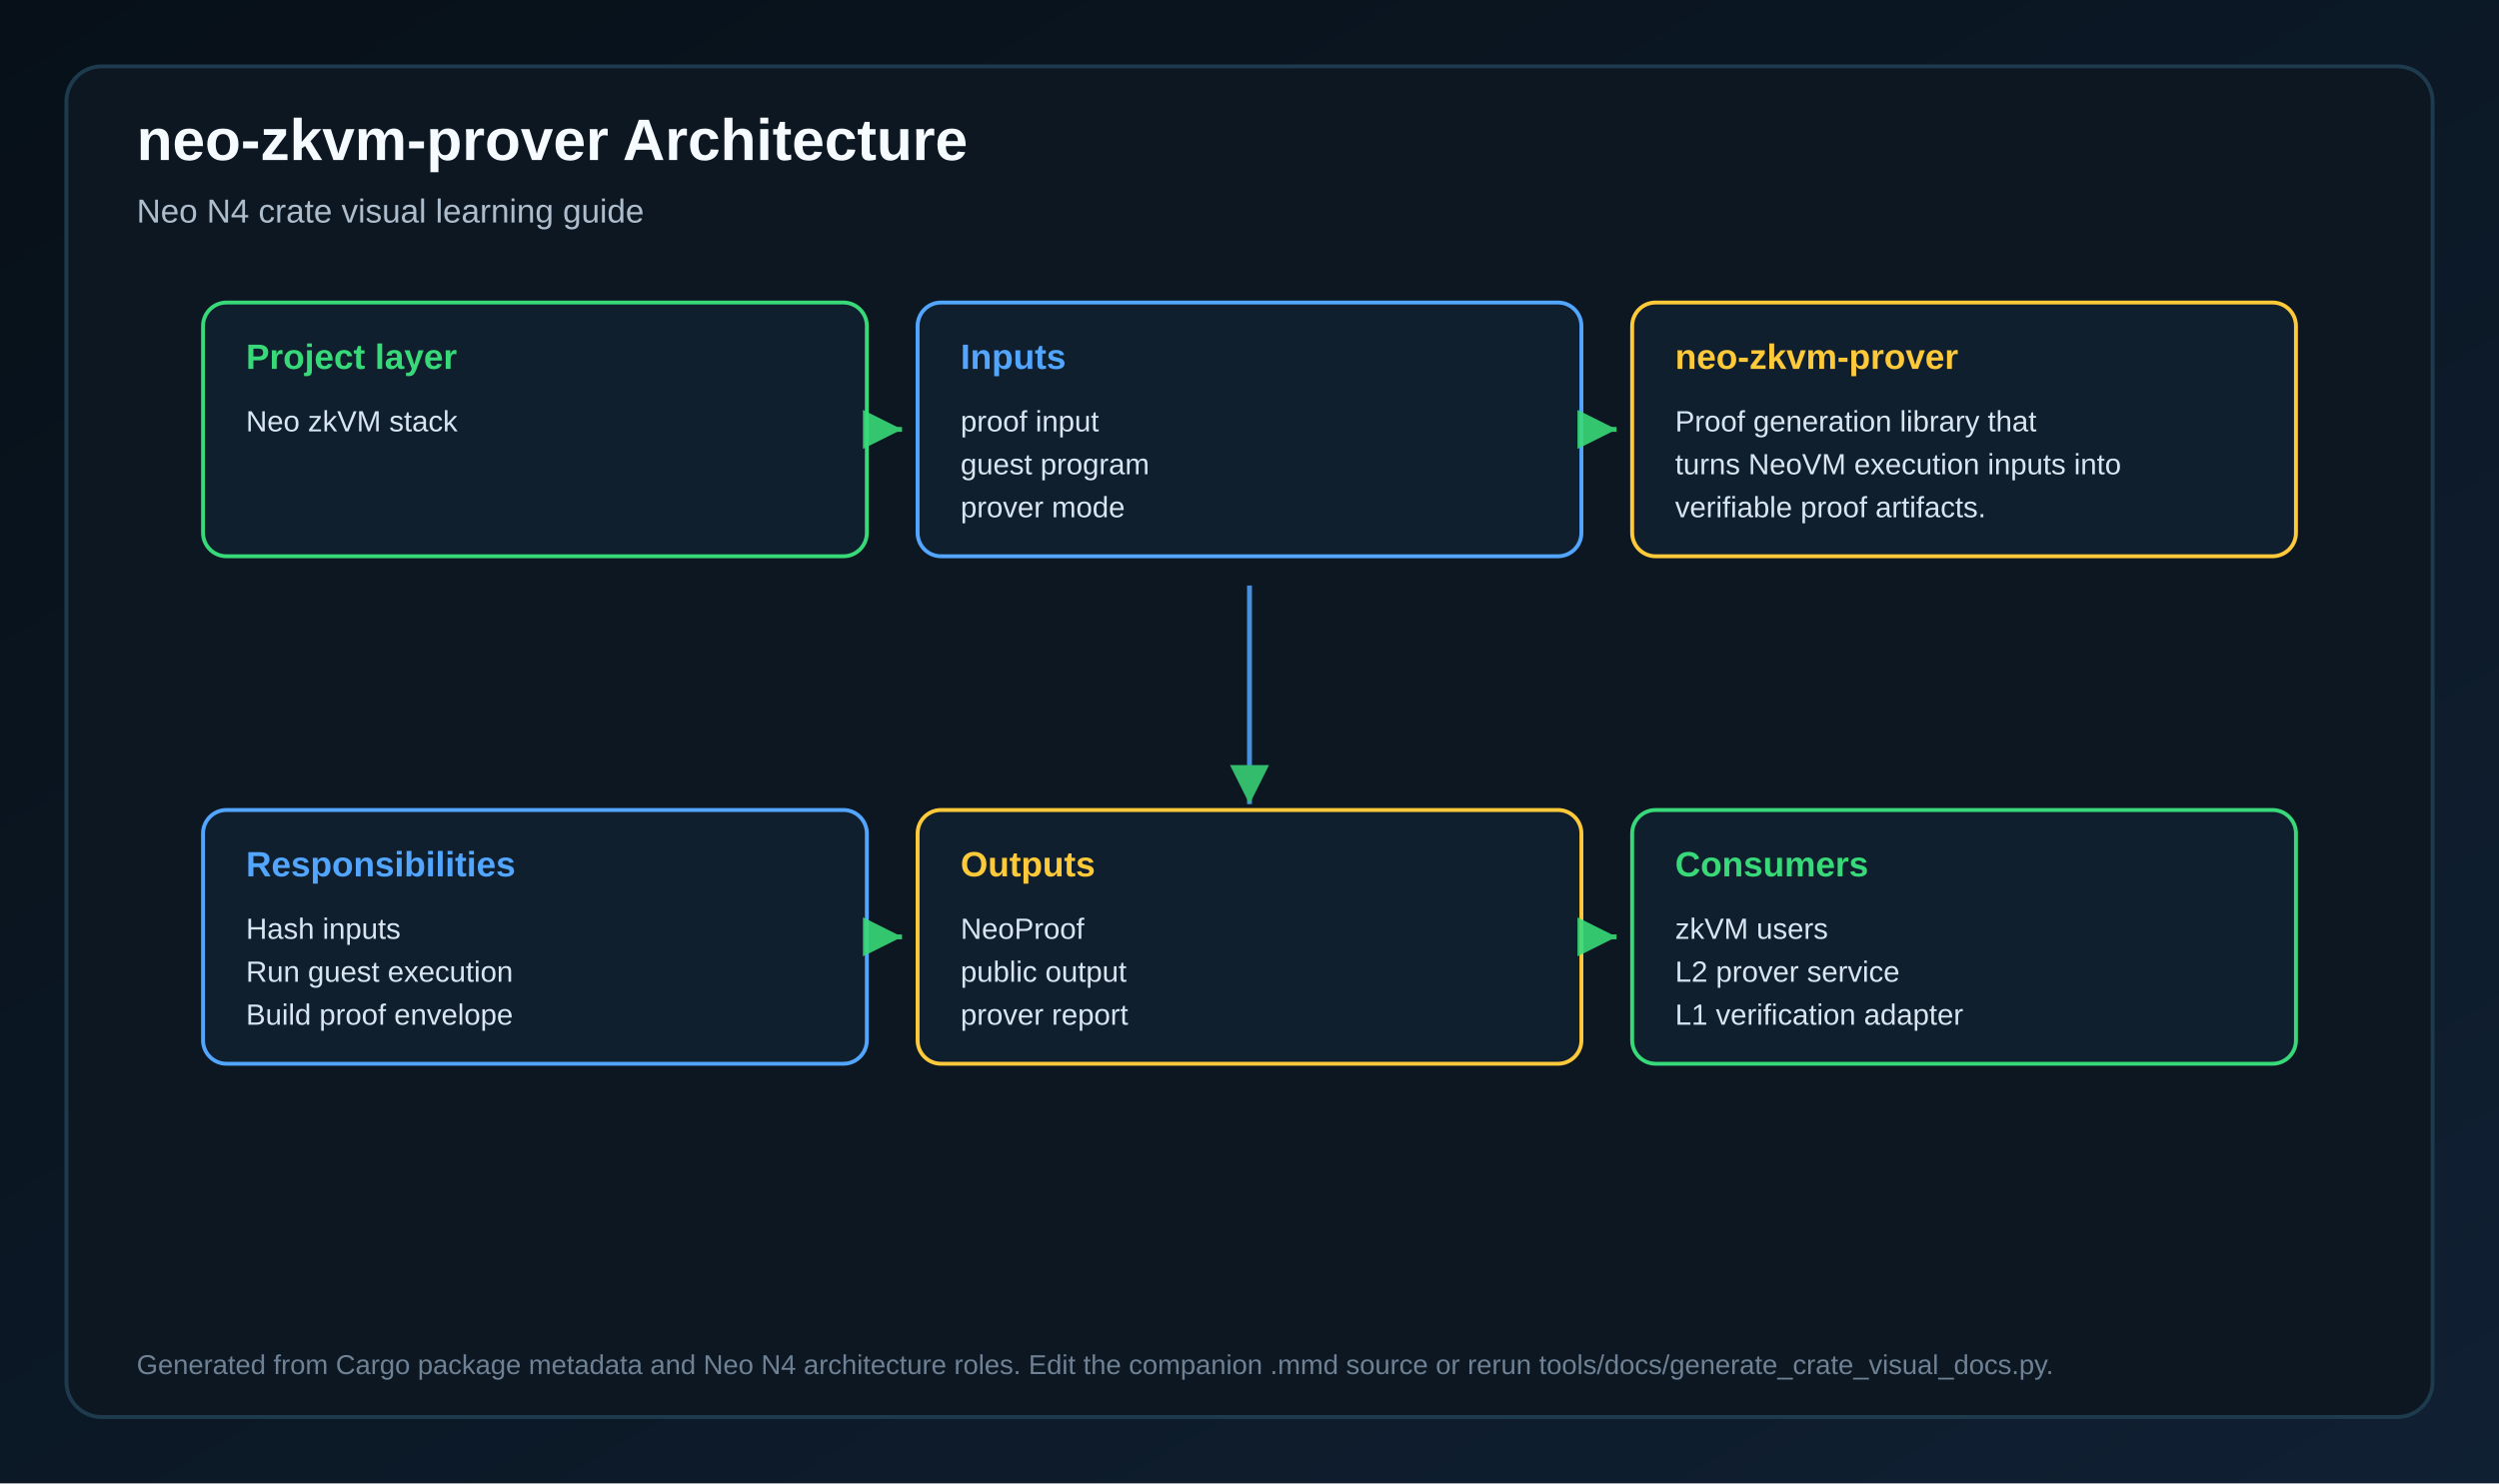
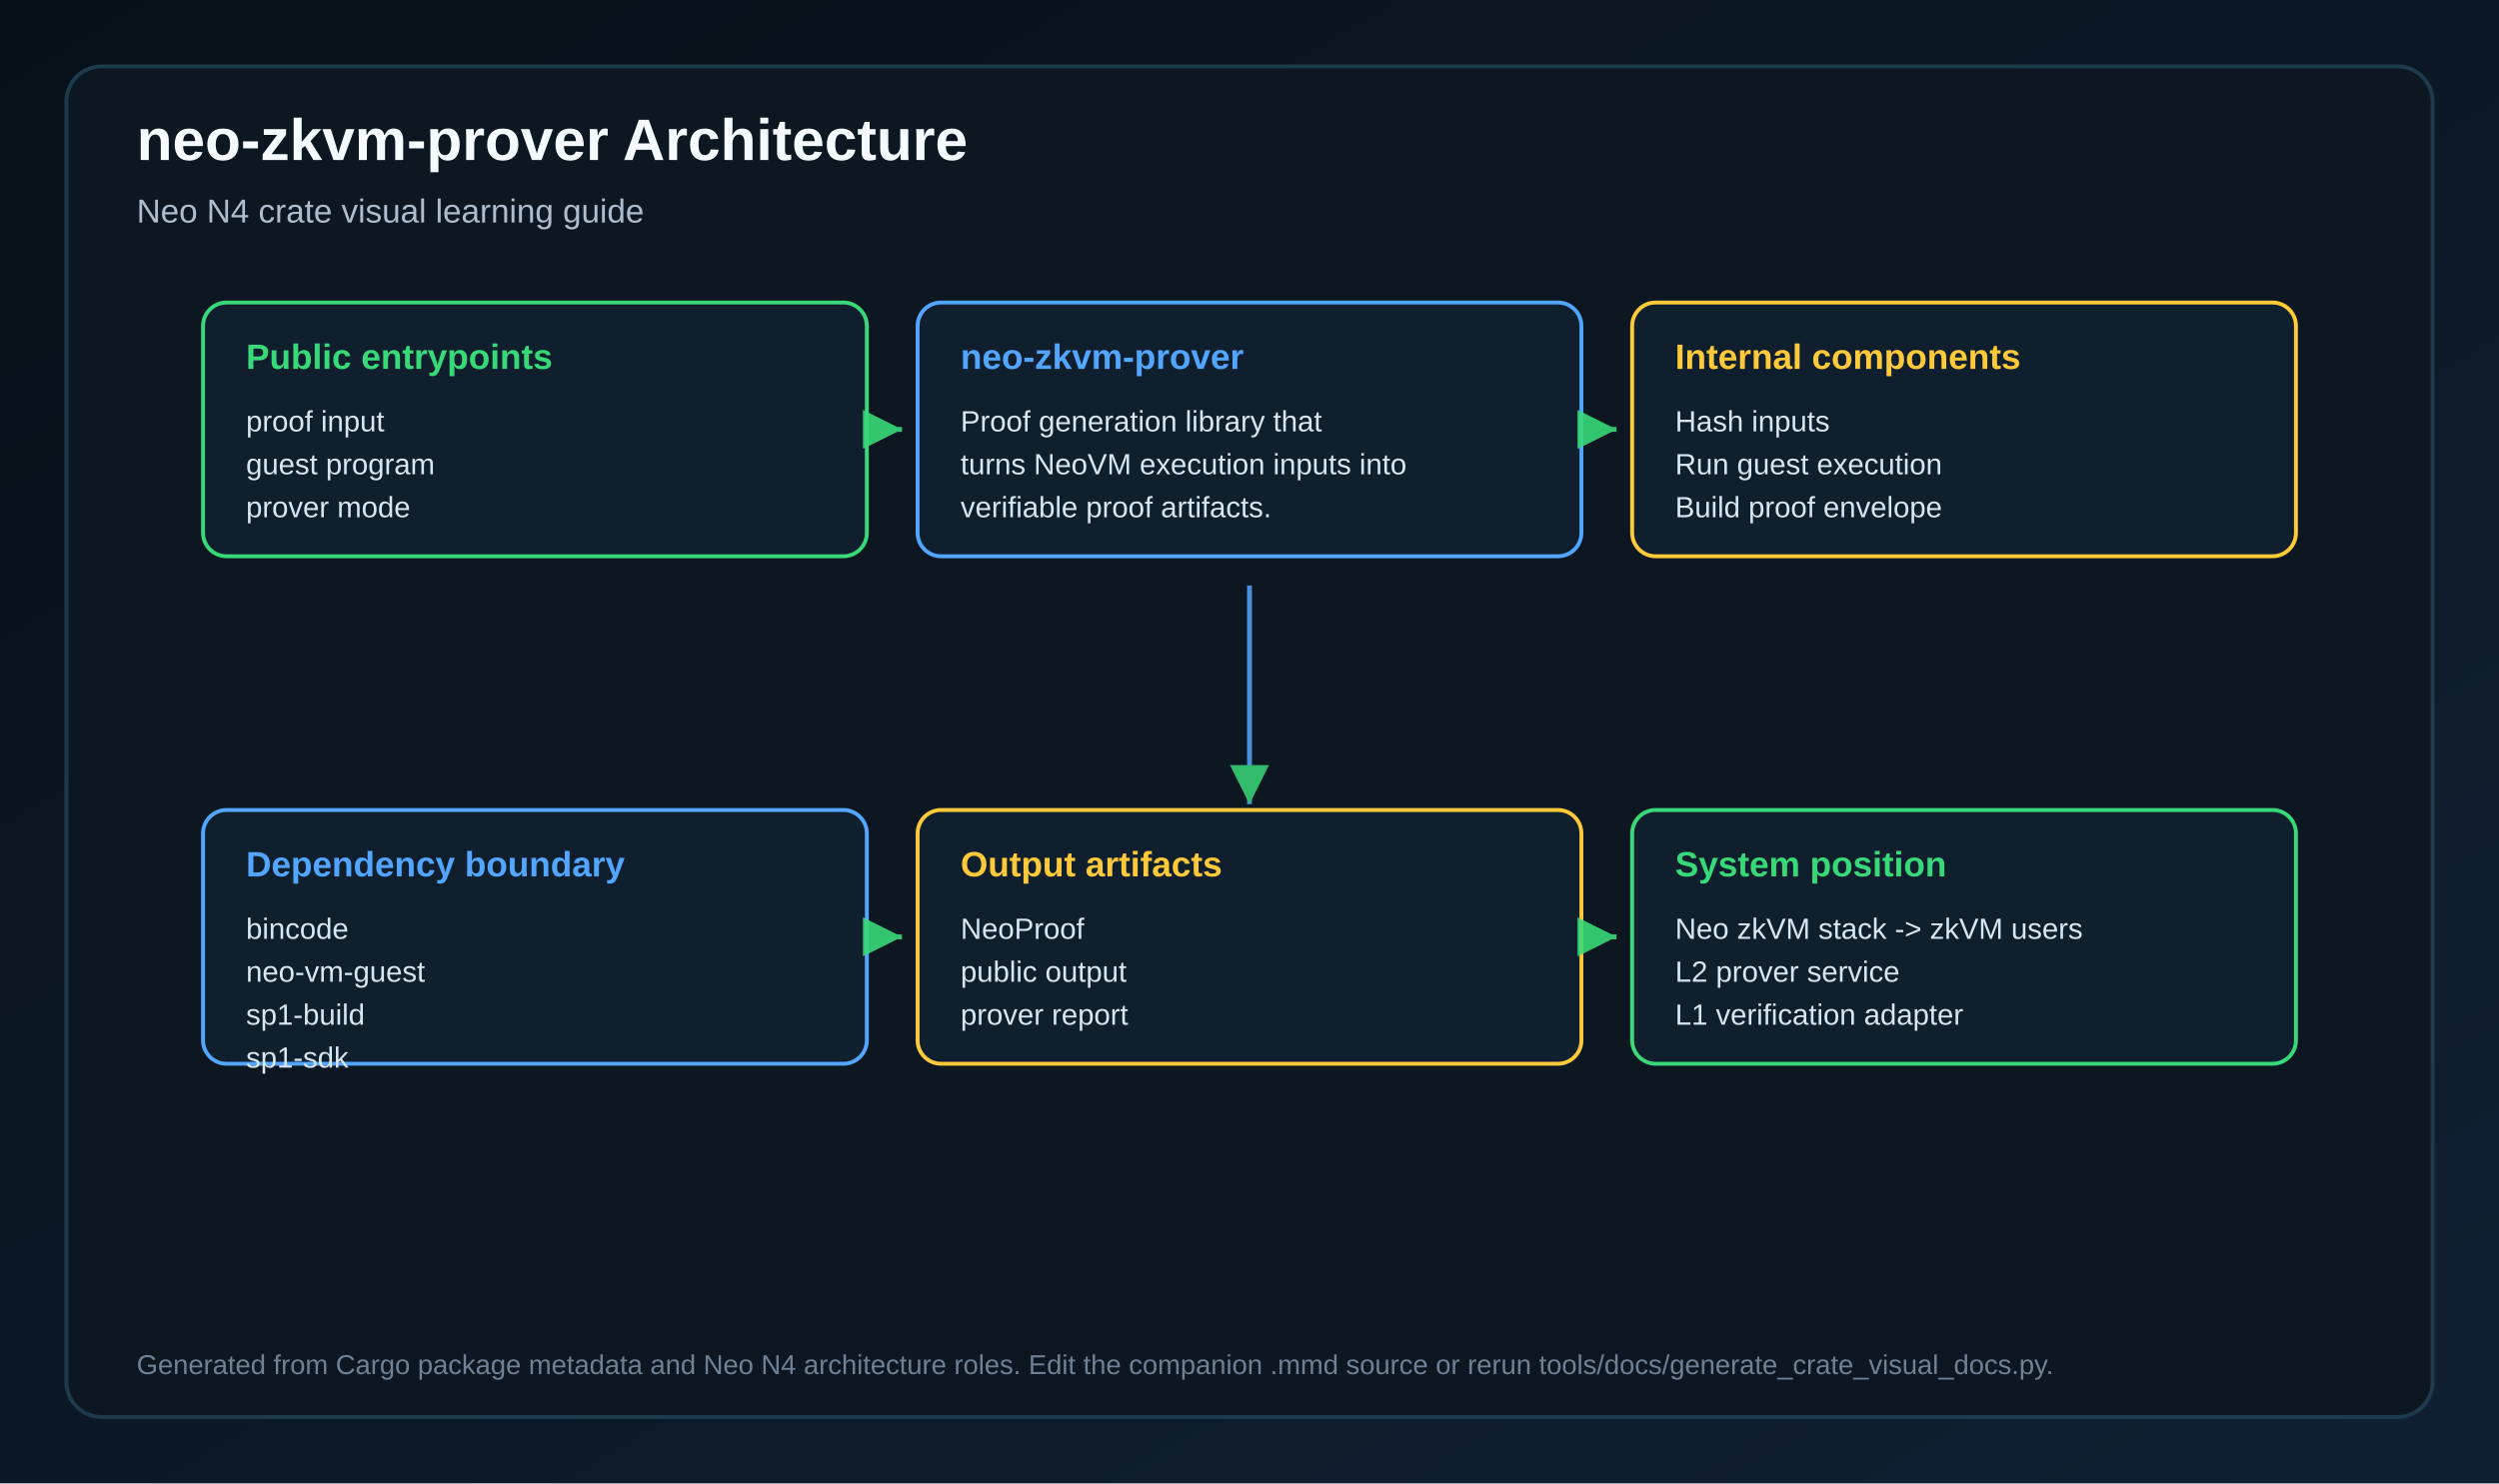
<svg xmlns="http://www.w3.org/2000/svg" width="1280" height="760" viewBox="0 0 1280 760" role="img" aria-label="neo-zkvm-prover Architecture">
  <defs>
    <linearGradient id="bg" x1="0" x2="1" y1="0" y2="1">
      <stop offset="0" stop-color="#071018" />
      <stop offset="1" stop-color="#102033" />
    </linearGradient>
    <marker id="arrow" markerWidth="12" markerHeight="12" refX="10" refY="6" orient="auto">
      <path d="M2,2 L10,6 L2,10 Z" fill="#38d978" />
    </marker>
  </defs>
  <rect x="0" y="0" width="1280" height="760" fill="url(#bg)" />
  <rect x="34" y="34" width="1212" height="692" rx="18" fill="#0c1722" stroke="#1e3a4d" stroke-width="2" />
  <text x="70" y="82" fill="#f6fbff" font-size="30" font-family="Segoe UI, Arial, sans-serif" font-weight="700">neo-zkvm-prover Architecture</text>
  <text x="70" y="114" fill="#aebdcc" font-size="17" font-family="Segoe UI, Arial, sans-serif">Neo N4 crate visual learning guide</text>
  <rect x="104" y="155" width="340" height="130" rx="12" fill="#101f2d" stroke="#38d978" stroke-width="2" />
-   <text x="126" y="189" fill="#38d978" font-size="18" font-family="Segoe UI, Arial, sans-serif" font-weight="700">Project layer</text>
-   <text x="126" y="221" fill="#d9e6f2" font-size="15" font-family="Segoe UI, Arial, sans-serif">Neo zkVM stack</text>
+   <text x="126" y="189" fill="#38d978" font-size="18" font-family="Segoe UI, Arial, sans-serif" font-weight="700">Public entrypoints</text>
+   <text x="126" y="221" fill="#d9e6f2" font-size="15" font-family="Segoe UI, Arial, sans-serif">proof input</text>
+   <text x="126" y="243" fill="#d9e6f2" font-size="15" font-family="Segoe UI, Arial, sans-serif">guest program</text>
+   <text x="126" y="265" fill="#d9e6f2" font-size="15" font-family="Segoe UI, Arial, sans-serif">prover mode</text>
  <rect x="470" y="155" width="340" height="130" rx="12" fill="#101f2d" stroke="#52a6ff" stroke-width="2" />
-   <text x="492" y="189" fill="#52a6ff" font-size="18" font-family="Segoe UI, Arial, sans-serif" font-weight="700">Inputs</text>
-   <text x="492" y="221" fill="#d9e6f2" font-size="15" font-family="Segoe UI, Arial, sans-serif">proof input</text>
-   <text x="492" y="243" fill="#d9e6f2" font-size="15" font-family="Segoe UI, Arial, sans-serif">guest program</text>
-   <text x="492" y="265" fill="#d9e6f2" font-size="15" font-family="Segoe UI, Arial, sans-serif">prover mode</text>
+   <text x="492" y="189" fill="#52a6ff" font-size="18" font-family="Segoe UI, Arial, sans-serif" font-weight="700">neo-zkvm-prover</text>
+   <text x="492" y="221" fill="#d9e6f2" font-size="15" font-family="Segoe UI, Arial, sans-serif">Proof generation library that</text>
+   <text x="492" y="243" fill="#d9e6f2" font-size="15" font-family="Segoe UI, Arial, sans-serif">turns NeoVM execution inputs into</text>
+   <text x="492" y="265" fill="#d9e6f2" font-size="15" font-family="Segoe UI, Arial, sans-serif">verifiable proof artifacts.</text>
  <line x1="452" y1="220" x2="462" y2="220" stroke="#38d978" stroke-width="2.5" marker-end="url(#arrow)" opacity="0.9" />
  <rect x="836" y="155" width="340" height="130" rx="12" fill="#101f2d" stroke="#ffca3a" stroke-width="2" />
-   <text x="858" y="189" fill="#ffca3a" font-size="18" font-family="Segoe UI, Arial, sans-serif" font-weight="700">neo-zkvm-prover</text>
-   <text x="858" y="221" fill="#d9e6f2" font-size="15" font-family="Segoe UI, Arial, sans-serif">Proof generation library that</text>
-   <text x="858" y="243" fill="#d9e6f2" font-size="15" font-family="Segoe UI, Arial, sans-serif">turns NeoVM execution inputs into</text>
-   <text x="858" y="265" fill="#d9e6f2" font-size="15" font-family="Segoe UI, Arial, sans-serif">verifiable proof artifacts.</text>
+   <text x="858" y="189" fill="#ffca3a" font-size="18" font-family="Segoe UI, Arial, sans-serif" font-weight="700">Internal components</text>
+   <text x="858" y="221" fill="#d9e6f2" font-size="15" font-family="Segoe UI, Arial, sans-serif">Hash inputs</text>
+   <text x="858" y="243" fill="#d9e6f2" font-size="15" font-family="Segoe UI, Arial, sans-serif">Run guest execution</text>
+   <text x="858" y="265" fill="#d9e6f2" font-size="15" font-family="Segoe UI, Arial, sans-serif">Build proof envelope</text>
  <line x1="818" y1="220" x2="828" y2="220" stroke="#38d978" stroke-width="2.5" marker-end="url(#arrow)" opacity="0.9" />
  <rect x="104" y="415" width="340" height="130" rx="12" fill="#101f2d" stroke="#52a6ff" stroke-width="2" />
-   <text x="126" y="449" fill="#52a6ff" font-size="18" font-family="Segoe UI, Arial, sans-serif" font-weight="700">Responsibilities</text>
-   <text x="126" y="481" fill="#d9e6f2" font-size="15" font-family="Segoe UI, Arial, sans-serif">Hash inputs</text>
-   <text x="126" y="503" fill="#d9e6f2" font-size="15" font-family="Segoe UI, Arial, sans-serif">Run guest execution</text>
-   <text x="126" y="525" fill="#d9e6f2" font-size="15" font-family="Segoe UI, Arial, sans-serif">Build proof envelope</text>
+   <text x="126" y="449" fill="#52a6ff" font-size="18" font-family="Segoe UI, Arial, sans-serif" font-weight="700">Dependency boundary</text>
+   <text x="126" y="481" fill="#d9e6f2" font-size="15" font-family="Segoe UI, Arial, sans-serif">bincode</text>
+   <text x="126" y="503" fill="#d9e6f2" font-size="15" font-family="Segoe UI, Arial, sans-serif">neo-vm-guest</text>
+   <text x="126" y="525" fill="#d9e6f2" font-size="15" font-family="Segoe UI, Arial, sans-serif">sp1-build</text>
+   <text x="126" y="547" fill="#d9e6f2" font-size="15" font-family="Segoe UI, Arial, sans-serif">sp1-sdk</text>
  <rect x="470" y="415" width="340" height="130" rx="12" fill="#101f2d" stroke="#ffca3a" stroke-width="2" />
-   <text x="492" y="449" fill="#ffca3a" font-size="18" font-family="Segoe UI, Arial, sans-serif" font-weight="700">Outputs</text>
+   <text x="492" y="449" fill="#ffca3a" font-size="18" font-family="Segoe UI, Arial, sans-serif" font-weight="700">Output artifacts</text>
  <text x="492" y="481" fill="#d9e6f2" font-size="15" font-family="Segoe UI, Arial, sans-serif">NeoProof</text>
  <text x="492" y="503" fill="#d9e6f2" font-size="15" font-family="Segoe UI, Arial, sans-serif">public output</text>
  <text x="492" y="525" fill="#d9e6f2" font-size="15" font-family="Segoe UI, Arial, sans-serif">prover report</text>
  <line x1="452" y1="480" x2="462" y2="480" stroke="#38d978" stroke-width="2.5" marker-end="url(#arrow)" opacity="0.9" />
  <rect x="836" y="415" width="340" height="130" rx="12" fill="#101f2d" stroke="#38d978" stroke-width="2" />
-   <text x="858" y="449" fill="#38d978" font-size="18" font-family="Segoe UI, Arial, sans-serif" font-weight="700">Consumers</text>
-   <text x="858" y="481" fill="#d9e6f2" font-size="15" font-family="Segoe UI, Arial, sans-serif">zkVM users</text>
+   <text x="858" y="449" fill="#38d978" font-size="18" font-family="Segoe UI, Arial, sans-serif" font-weight="700">System position</text>
+   <text x="858" y="481" fill="#d9e6f2" font-size="15" font-family="Segoe UI, Arial, sans-serif">Neo zkVM stack -&gt; zkVM users</text>
  <text x="858" y="503" fill="#d9e6f2" font-size="15" font-family="Segoe UI, Arial, sans-serif">L2 prover service</text>
  <text x="858" y="525" fill="#d9e6f2" font-size="15" font-family="Segoe UI, Arial, sans-serif">L1 verification adapter</text>
  <line x1="818" y1="480" x2="828" y2="480" stroke="#38d978" stroke-width="2.5" marker-end="url(#arrow)" opacity="0.9" />
  <path d="M640 300 C640 350 640 370 640 412" stroke="#52a6ff" stroke-width="2.5" fill="none" marker-end="url(#arrow)" opacity="0.85" />
  <text x="70" y="704" fill="#6f8194" font-size="14" font-family="Segoe UI, Arial, sans-serif">Generated from Cargo package metadata and Neo N4 architecture roles. Edit the companion .mmd source or rerun tools/docs/generate_crate_visual_docs.py.</text>
</svg>
